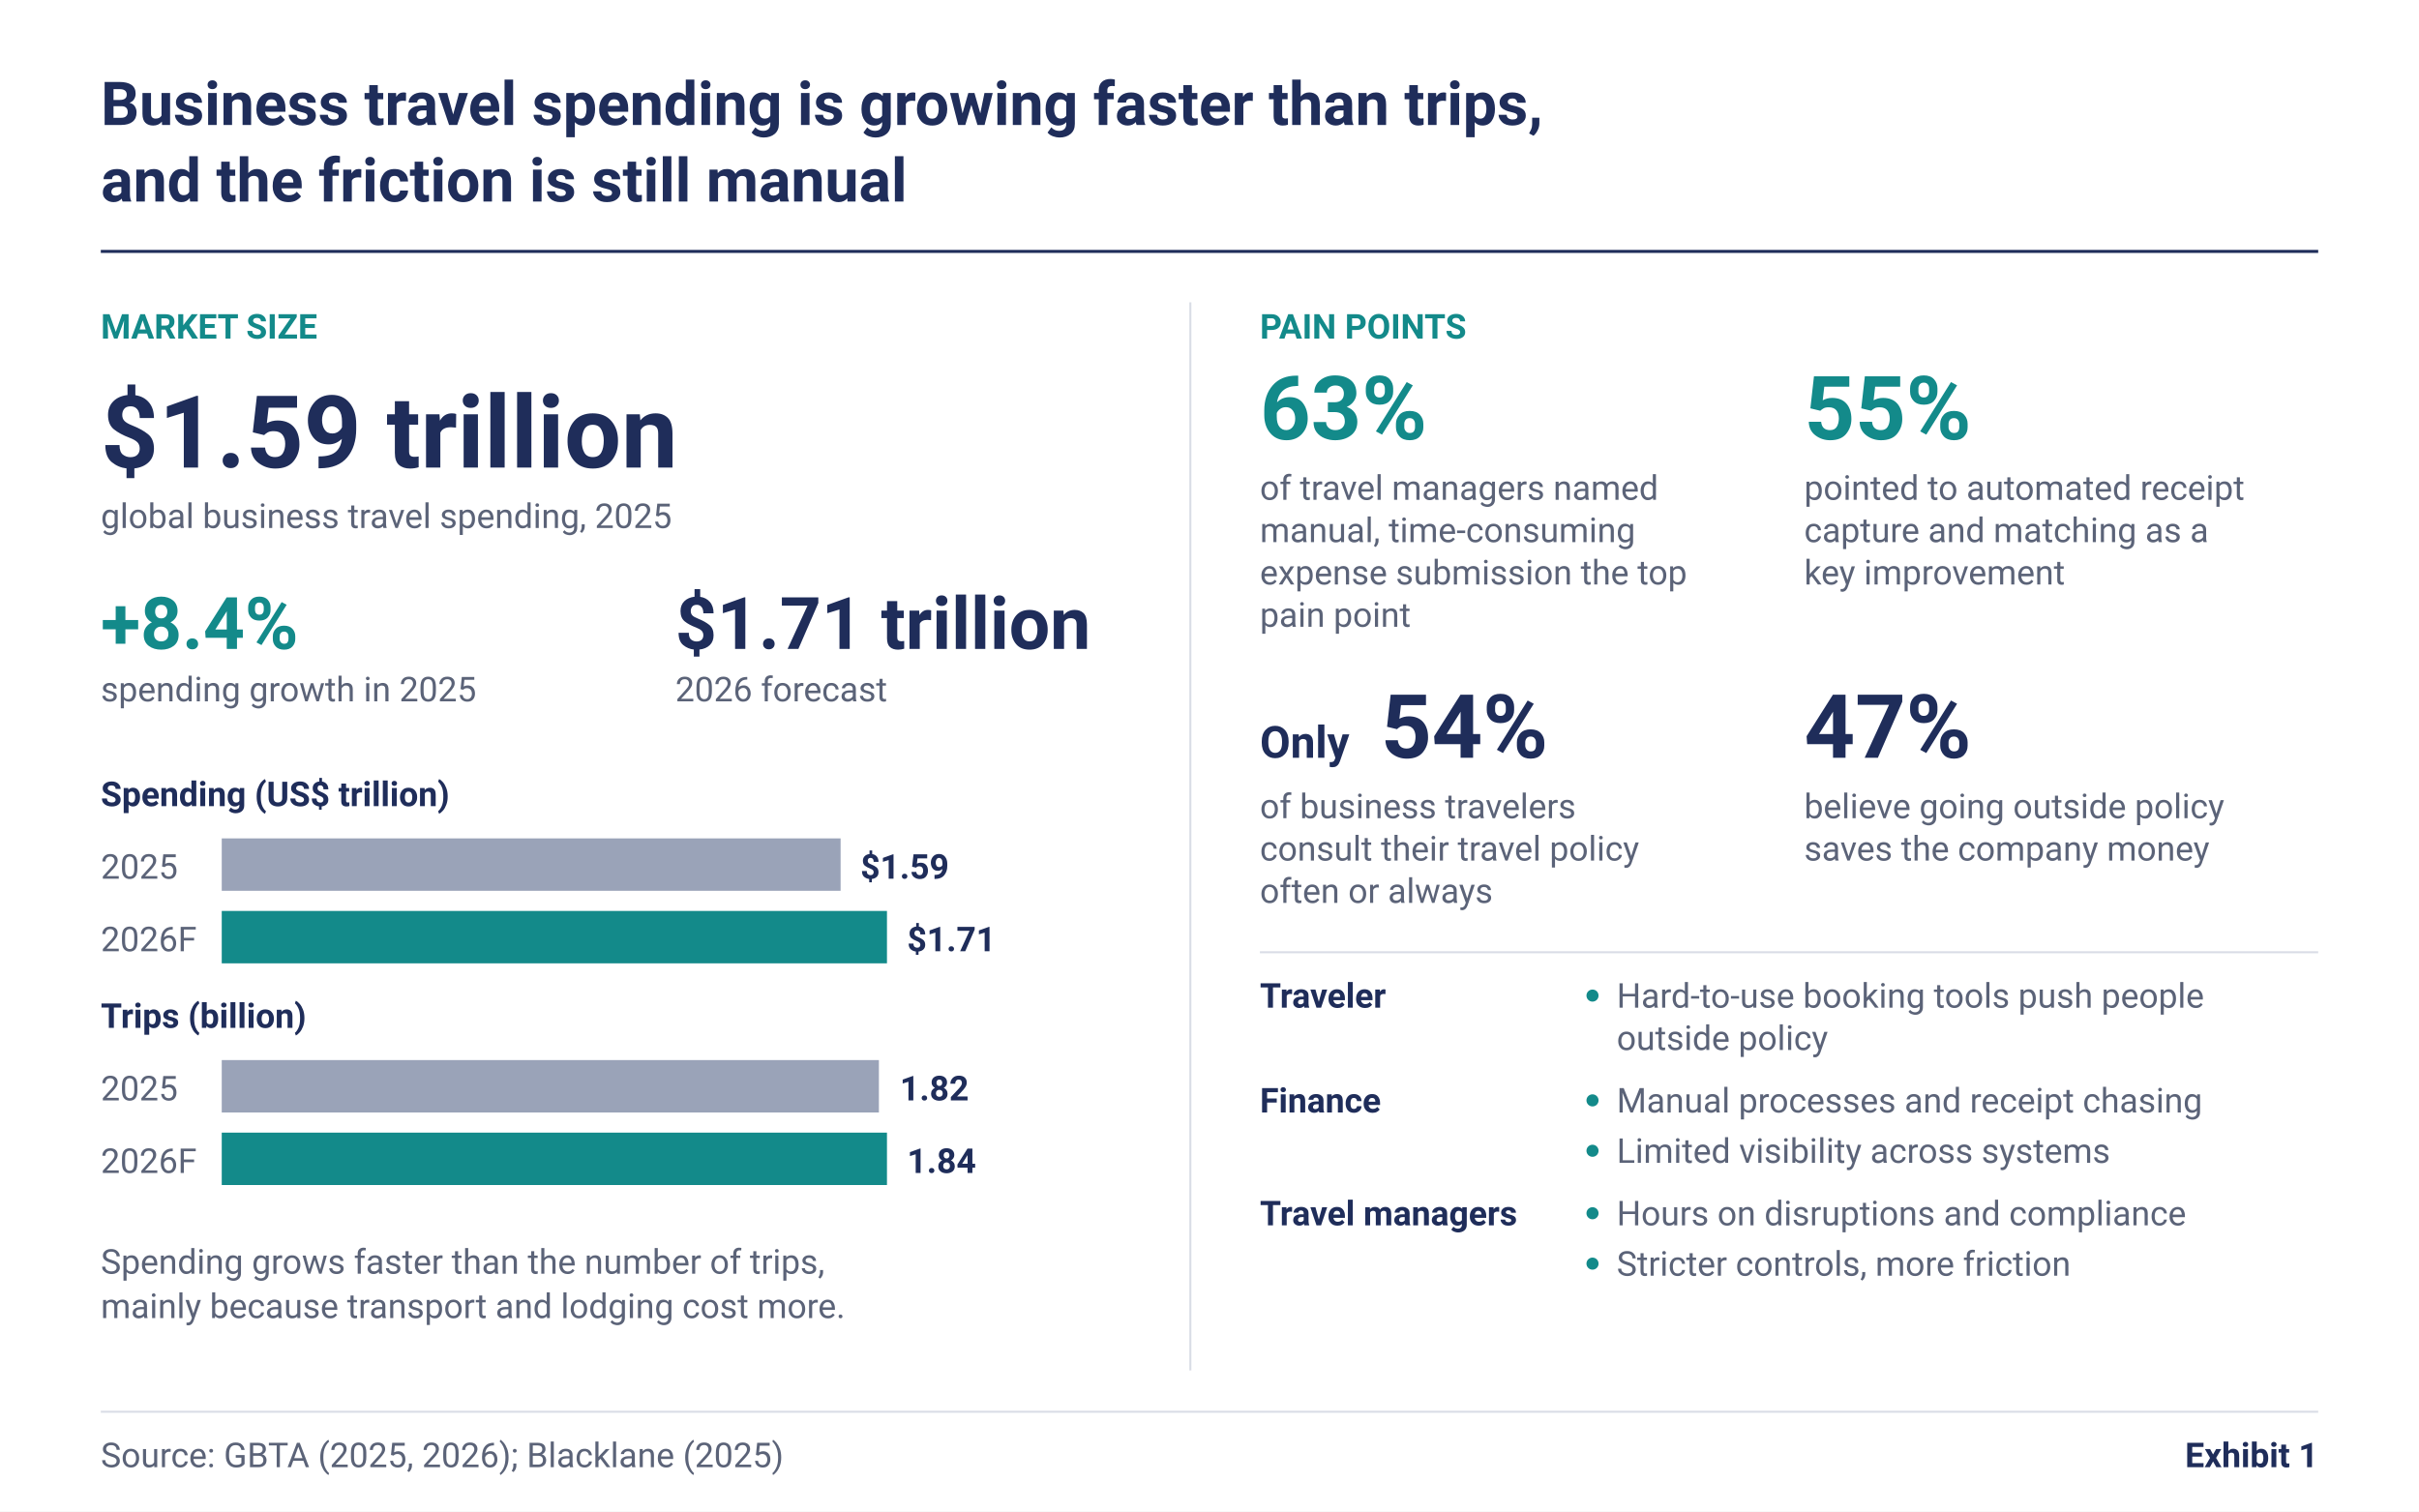
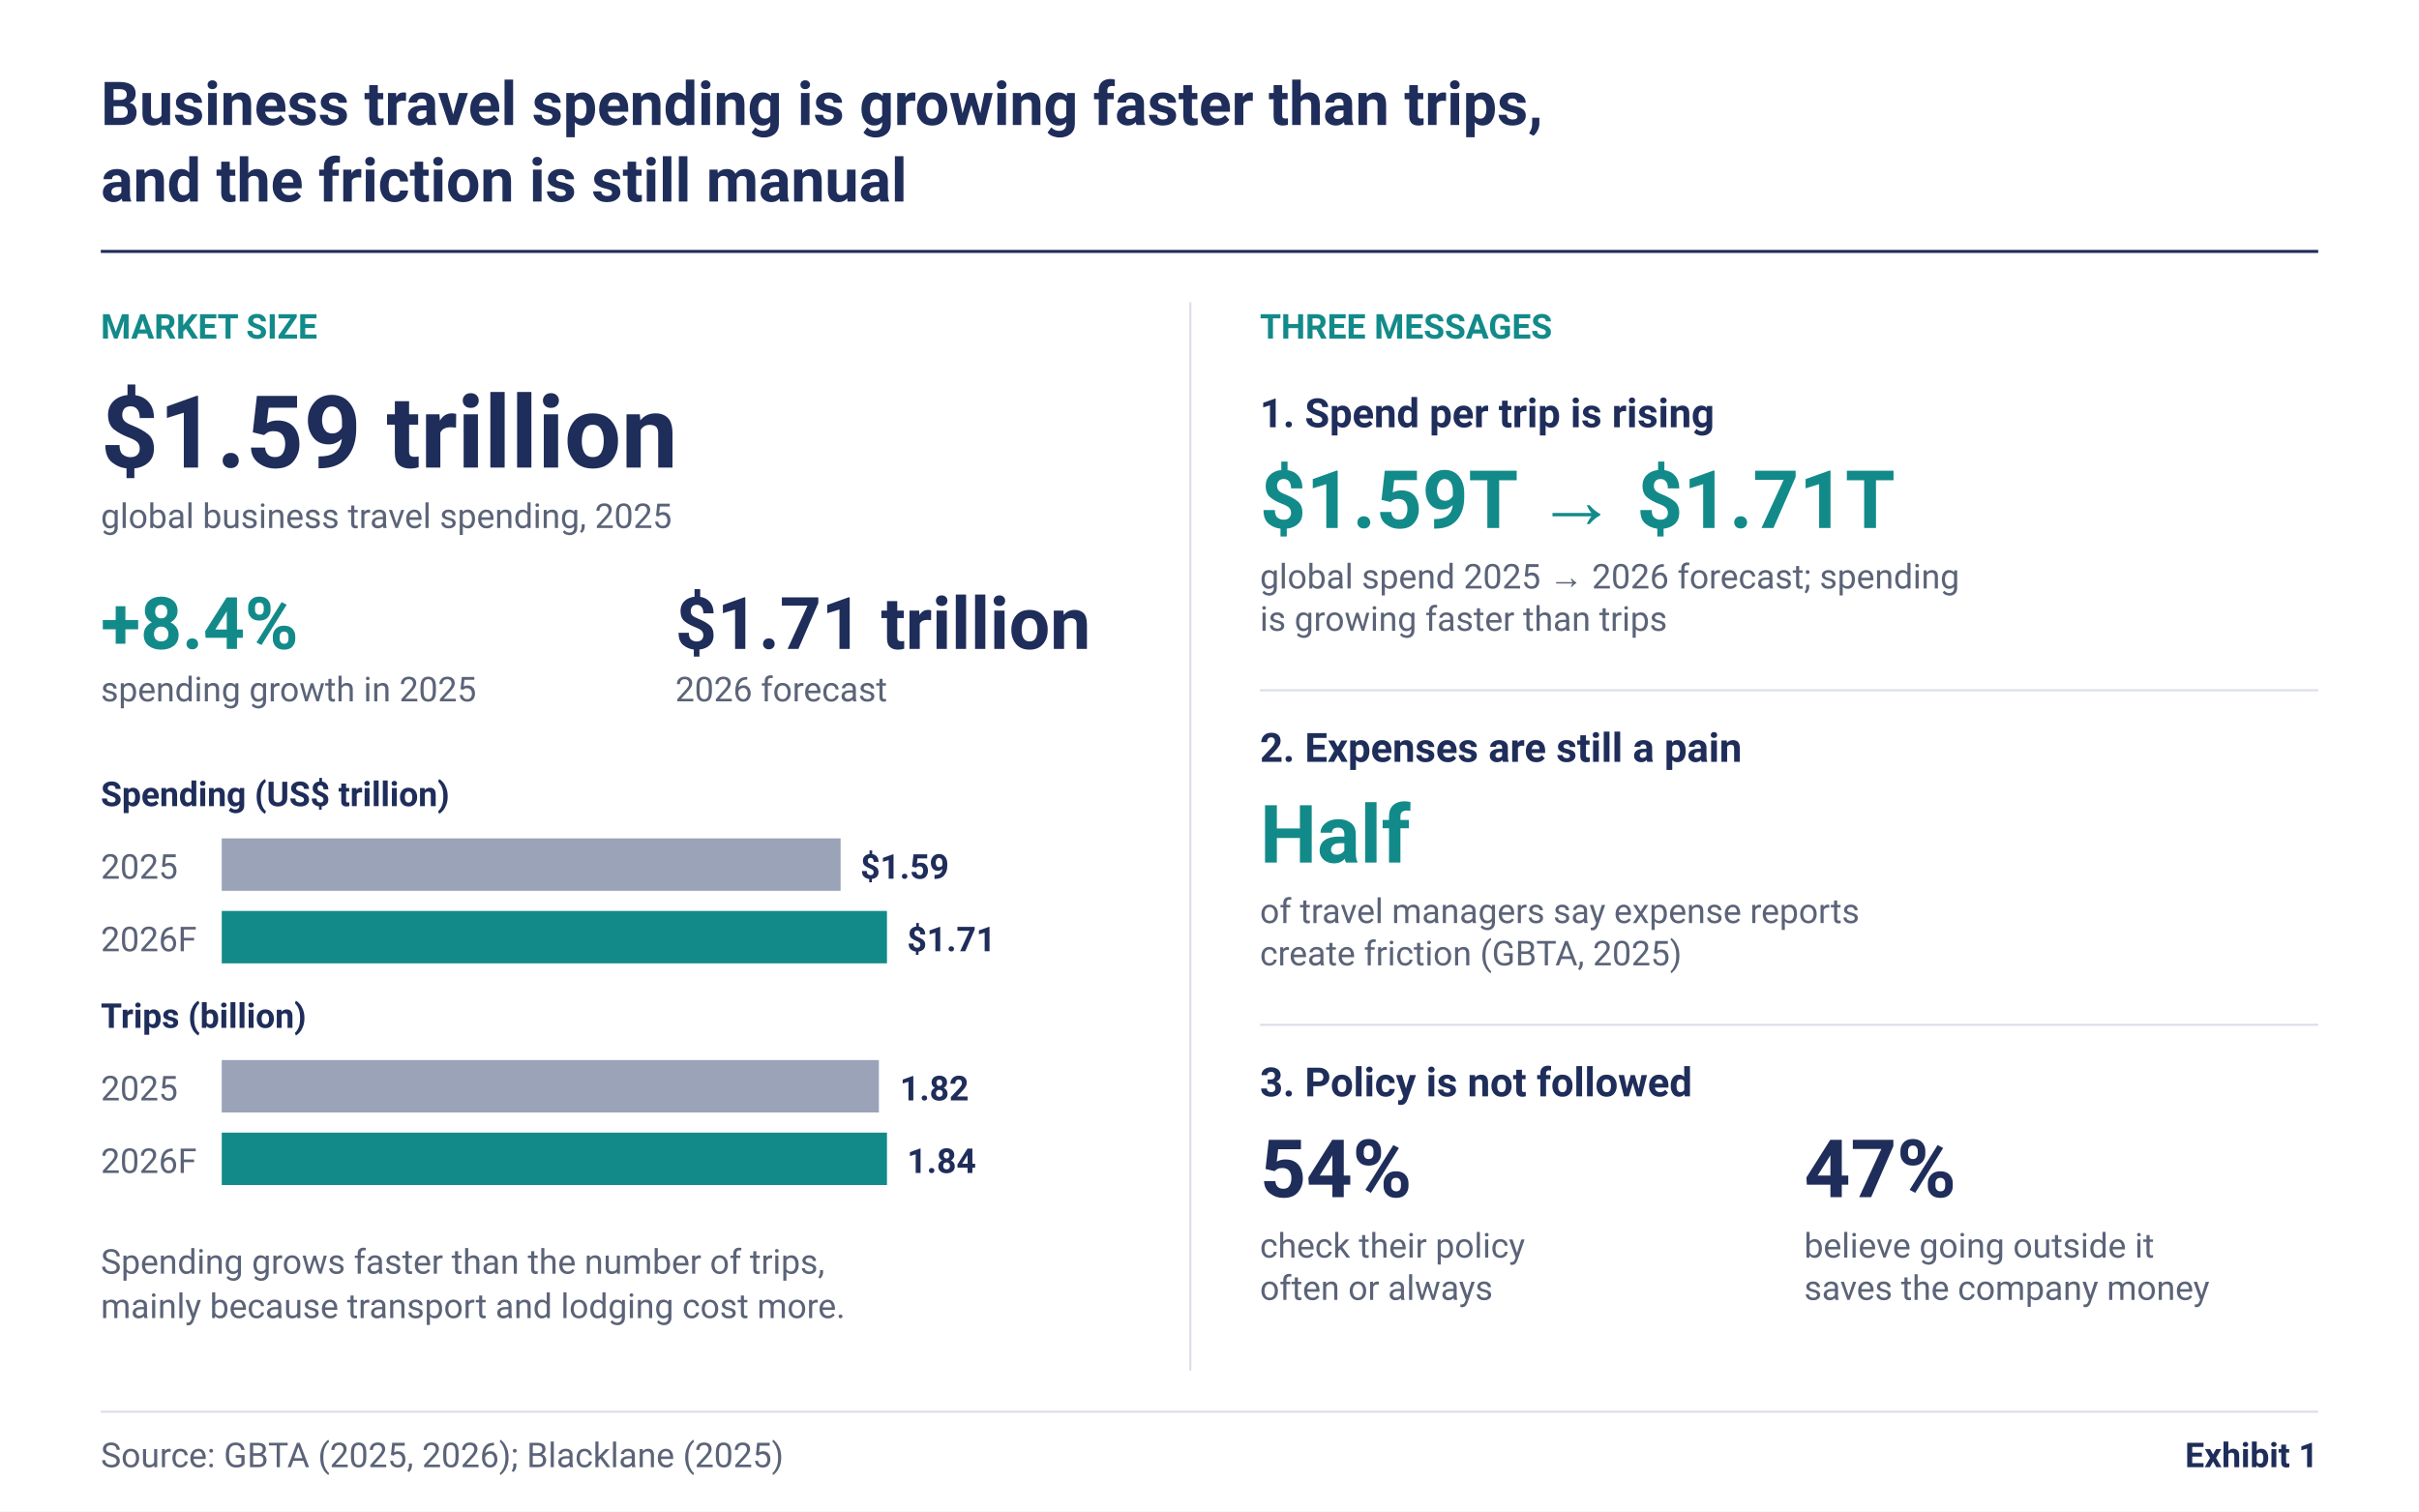
<svg xmlns="http://www.w3.org/2000/svg" viewBox="0 0 1200 750" font-family="system-ui, -apple-system, 'Segoe UI', Roboto, 'Helvetica Neue', Arial, sans-serif" role="img" aria-labelledby="t d">
  <rect width="1200" height="750" fill="#fff" />
  <text x="50" y="62" font-size="30" font-weight="700" fill="#1f2d5a" text-anchor="start">Business travel spending is growing faster than trips,</text>
  <text x="50" y="100" font-size="30" font-weight="700" fill="#1f2d5a" text-anchor="start">and the friction is still manual</text>
  <rect x="50" y="124" width="1100" height="1.5" fill="#1f2d5a" />
  <text x="50" y="168" font-size="17" font-weight="700" fill="#138a8a" text-anchor="start">MARKET SIZE</text>
  <text x="50" y="232" font-size="50" font-weight="700" fill="#1f2d5a" text-anchor="start">$1.59 trillion</text>
  <text x="50" y="262" font-size="17" font-weight="400" fill="#5b6378" text-anchor="start">global business travel spending, 2025</text>
  <text x="50" y="322" font-size="36" font-weight="700" fill="#138a8a" text-anchor="start">+8.4%</text>
  <text x="50" y="348" font-size="17" font-weight="400" fill="#5b6378" text-anchor="start">spending growth in 2025</text>
  <text x="335" y="322" font-size="36" font-weight="700" fill="#1f2d5a" text-anchor="start">$1.71 trillion</text>
  <text x="335" y="348" font-size="17" font-weight="400" fill="#5b6378" text-anchor="start">2026 forecast</text>
  <text x="50" y="400" font-size="17" font-weight="700" fill="#1f2d5a" text-anchor="start">Spending (US$ trillion)</text>
  <text x="50" y="436" font-size="17" font-weight="400" fill="#5b6378" text-anchor="start">2025</text>
  <rect x="110" y="416" width="307" height="26" fill="#9aa3b8" />
  <text x="426.842" y="436" font-size="17" font-weight="700" fill="#1f2d5a" text-anchor="start">$1.59</text>
  <text x="50" y="472" font-size="17" font-weight="400" fill="#5b6378" text-anchor="start">2026F</text>
  <rect x="110" y="452" width="330" height="26" fill="#138a8a" />
  <text x="450.0" y="472" font-size="17" font-weight="700" fill="#1f2d5a" text-anchor="start">$1.71</text>
  <text x="50" y="510" font-size="17" font-weight="700" fill="#1f2d5a" text-anchor="start">Trips (billion)</text>
  <text x="50" y="546" font-size="17" font-weight="400" fill="#5b6378" text-anchor="start">2025</text>
  <rect x="110" y="526" width="326" height="26" fill="#9aa3b8" />
  <text x="446.413" y="546" font-size="17" font-weight="700" fill="#1f2d5a" text-anchor="start">1.82</text>
  <text x="50" y="582" font-size="17" font-weight="400" fill="#5b6378" text-anchor="start">2026F</text>
  <rect x="110" y="562" width="330" height="26" fill="#138a8a" />
  <text x="450.0" y="582" font-size="17" font-weight="700" fill="#1f2d5a" text-anchor="start">1.84</text>
  <text x="50" y="632" font-size="17" font-weight="400" fill="#5b6378" text-anchor="start">Spending grows faster than the number of trips,</text>
  <text x="50" y="654" font-size="17" font-weight="400" fill="#5b6378" text-anchor="start">mainly because transport and lodging cost more.</text>
  <rect x="590" y="150" width="1" height="530" fill="#d9dde6" />
-   <text x="625" y="168" font-size="17" font-weight="700" fill="#138a8a" text-anchor="start">PAIN POINTS</text>
-   <text x="625" y="218" font-size="44" font-weight="700" fill="#138a8a" text-anchor="start">63%</text>
-   <text x="625" y="248" font-size="17" font-weight="400" fill="#5b6378" text-anchor="start">of travel managers named</text>
-   <text x="625" y="269" font-size="17" font-weight="400" fill="#5b6378" text-anchor="start">manual, time-consuming</text>
-   <text x="625" y="290" font-size="17" font-weight="400" fill="#5b6378" text-anchor="start">expense submission the top</text>
-   <text x="625" y="311" font-size="17" font-weight="400" fill="#5b6378" text-anchor="start">pain point</text>
-   <text x="895" y="218" font-size="44" font-weight="700" fill="#138a8a" text-anchor="start">55%</text>
-   <text x="895" y="248" font-size="17" font-weight="400" fill="#5b6378" text-anchor="start">pointed to automated receipt</text>
-   <text x="895" y="269" font-size="17" font-weight="400" fill="#5b6378" text-anchor="start">capture and matching as a</text>
-   <text x="895" y="290" font-size="17" font-weight="400" fill="#5b6378" text-anchor="start">key improvement</text>
-   <text x="625" y="376" font-size="22" font-weight="700" fill="#1f2d5a" text-anchor="start">Only</text>
-   <text x="685" y="376" font-size="44" font-weight="700" fill="#1f2d5a" text-anchor="start">54%</text>
-   <text x="625" y="406" font-size="17" font-weight="400" fill="#5b6378" text-anchor="start">of business travelers</text>
-   <text x="625" y="427" font-size="17" font-weight="400" fill="#5b6378" text-anchor="start">consult their travel policy</text>
-   <text x="625" y="448" font-size="17" font-weight="400" fill="#5b6378" text-anchor="start">often or always</text>
-   <text x="895" y="376" font-size="44" font-weight="700" fill="#1f2d5a" text-anchor="start">47%</text>
-   <text x="895" y="406" font-size="17" font-weight="400" fill="#5b6378" text-anchor="start">believe going outside policy</text>
-   <text x="895" y="427" font-size="17" font-weight="400" fill="#5b6378" text-anchor="start">saves the company money</text>
-   <rect x="625" y="472" width="525" height="1" fill="#d9dde6" />
-   <text x="625" y="500" font-size="17" font-weight="700" fill="#1f2d5a" text-anchor="start">Traveler</text>
-   <circle cx="790" cy="494" r="3" fill="#138a8a" />
-   <text x="802" y="500" font-size="17" font-weight="400" fill="#5b6378" text-anchor="start">Hard-to-use booking tools push people</text>
-   <text x="802" y="521" font-size="17" font-weight="400" fill="#5b6378" text-anchor="start">outside policy</text>
-   <text x="625" y="552" font-size="17" font-weight="700" fill="#1f2d5a" text-anchor="start">Finance</text>
-   <circle cx="790" cy="546" r="3" fill="#138a8a" />
-   <text x="802" y="552" font-size="17" font-weight="400" fill="#5b6378" text-anchor="start">Manual processes and receipt chasing</text>
-   <circle cx="790" cy="571" r="3" fill="#138a8a" />
-   <text x="802" y="577" font-size="17" font-weight="400" fill="#5b6378" text-anchor="start">Limited visibility across systems</text>
-   <text x="625" y="608" font-size="17" font-weight="700" fill="#1f2d5a" text-anchor="start">Travel managers</text>
-   <circle cx="790" cy="602" r="3" fill="#138a8a" />
-   <text x="802" y="608" font-size="17" font-weight="400" fill="#5b6378" text-anchor="start">Hours on disruptions and compliance</text>
-   <circle cx="790" cy="627" r="3" fill="#138a8a" />
-   <text x="802" y="633" font-size="17" font-weight="400" fill="#5b6378" text-anchor="start">Stricter controls, more friction</text>
+   <text x="625" y="168" font-size="17" font-weight="700" fill="#138a8a" text-anchor="start">THREE MESSAGES</text>
+   <text x="625" y="212" font-size="20" font-weight="700" fill="#1f2d5a" text-anchor="start">1. Spend per trip is rising</text>
+   <text x="625" y="262" font-size="40" font-weight="700" fill="#138a8a" text-anchor="start">$1.59T → $1.71T</text>
+   <text x="625" y="292" font-size="17" font-weight="400" fill="#5b6378" text-anchor="start">global spend 2025 → 2026 forecast; spending</text>
+   <text x="625" y="313" font-size="17" font-weight="400" fill="#5b6378" text-anchor="start">is growing faster than trips</text>
+   <rect x="625" y="342" width="525" height="1" fill="#d9dde6" />
+   <text x="625" y="378" font-size="20" font-weight="700" fill="#1f2d5a" text-anchor="start">2. Expenses are still a pain</text>
+   <text x="625" y="428" font-size="40" font-weight="700" fill="#138a8a" text-anchor="start">Half</text>
+   <text x="625" y="458" font-size="17" font-weight="400" fill="#5b6378" text-anchor="start">of travel managers say expense reports</text>
+   <text x="625" y="479" font-size="17" font-weight="400" fill="#5b6378" text-anchor="start">create friction (GBTA, 2025)</text>
+   <rect x="625" y="508" width="525" height="1" fill="#d9dde6" />
+   <text x="625" y="544" font-size="20" font-weight="700" fill="#1f2d5a" text-anchor="start">3. Policy is not followed</text>
+   <text x="625" y="594" font-size="40" font-weight="700" fill="#1f2d5a" text-anchor="start">54%</text>
+   <text x="625" y="624" font-size="17" font-weight="400" fill="#5b6378" text-anchor="start">check their policy</text>
+   <text x="625" y="645" font-size="17" font-weight="400" fill="#5b6378" text-anchor="start">often or always</text>
+   <text x="895" y="594" font-size="40" font-weight="700" fill="#1f2d5a" text-anchor="start">47%</text>
+   <text x="895" y="624" font-size="17" font-weight="400" fill="#5b6378" text-anchor="start">believe going outside it</text>
+   <text x="895" y="645" font-size="17" font-weight="400" fill="#5b6378" text-anchor="start">saves the company money</text>
  <rect x="50" y="700" width="1100" height="1" fill="#d9dde6" />
  <text x="50" y="728" font-size="17" font-weight="400" fill="#5b6378" text-anchor="start">Source: GBTA (2025, 2026); Blacklane (2025)</text>
  <text x="1150" y="728" font-size="17" font-weight="700" fill="#1f2d5a" text-anchor="end">Exhibit 1</text>
</svg>
